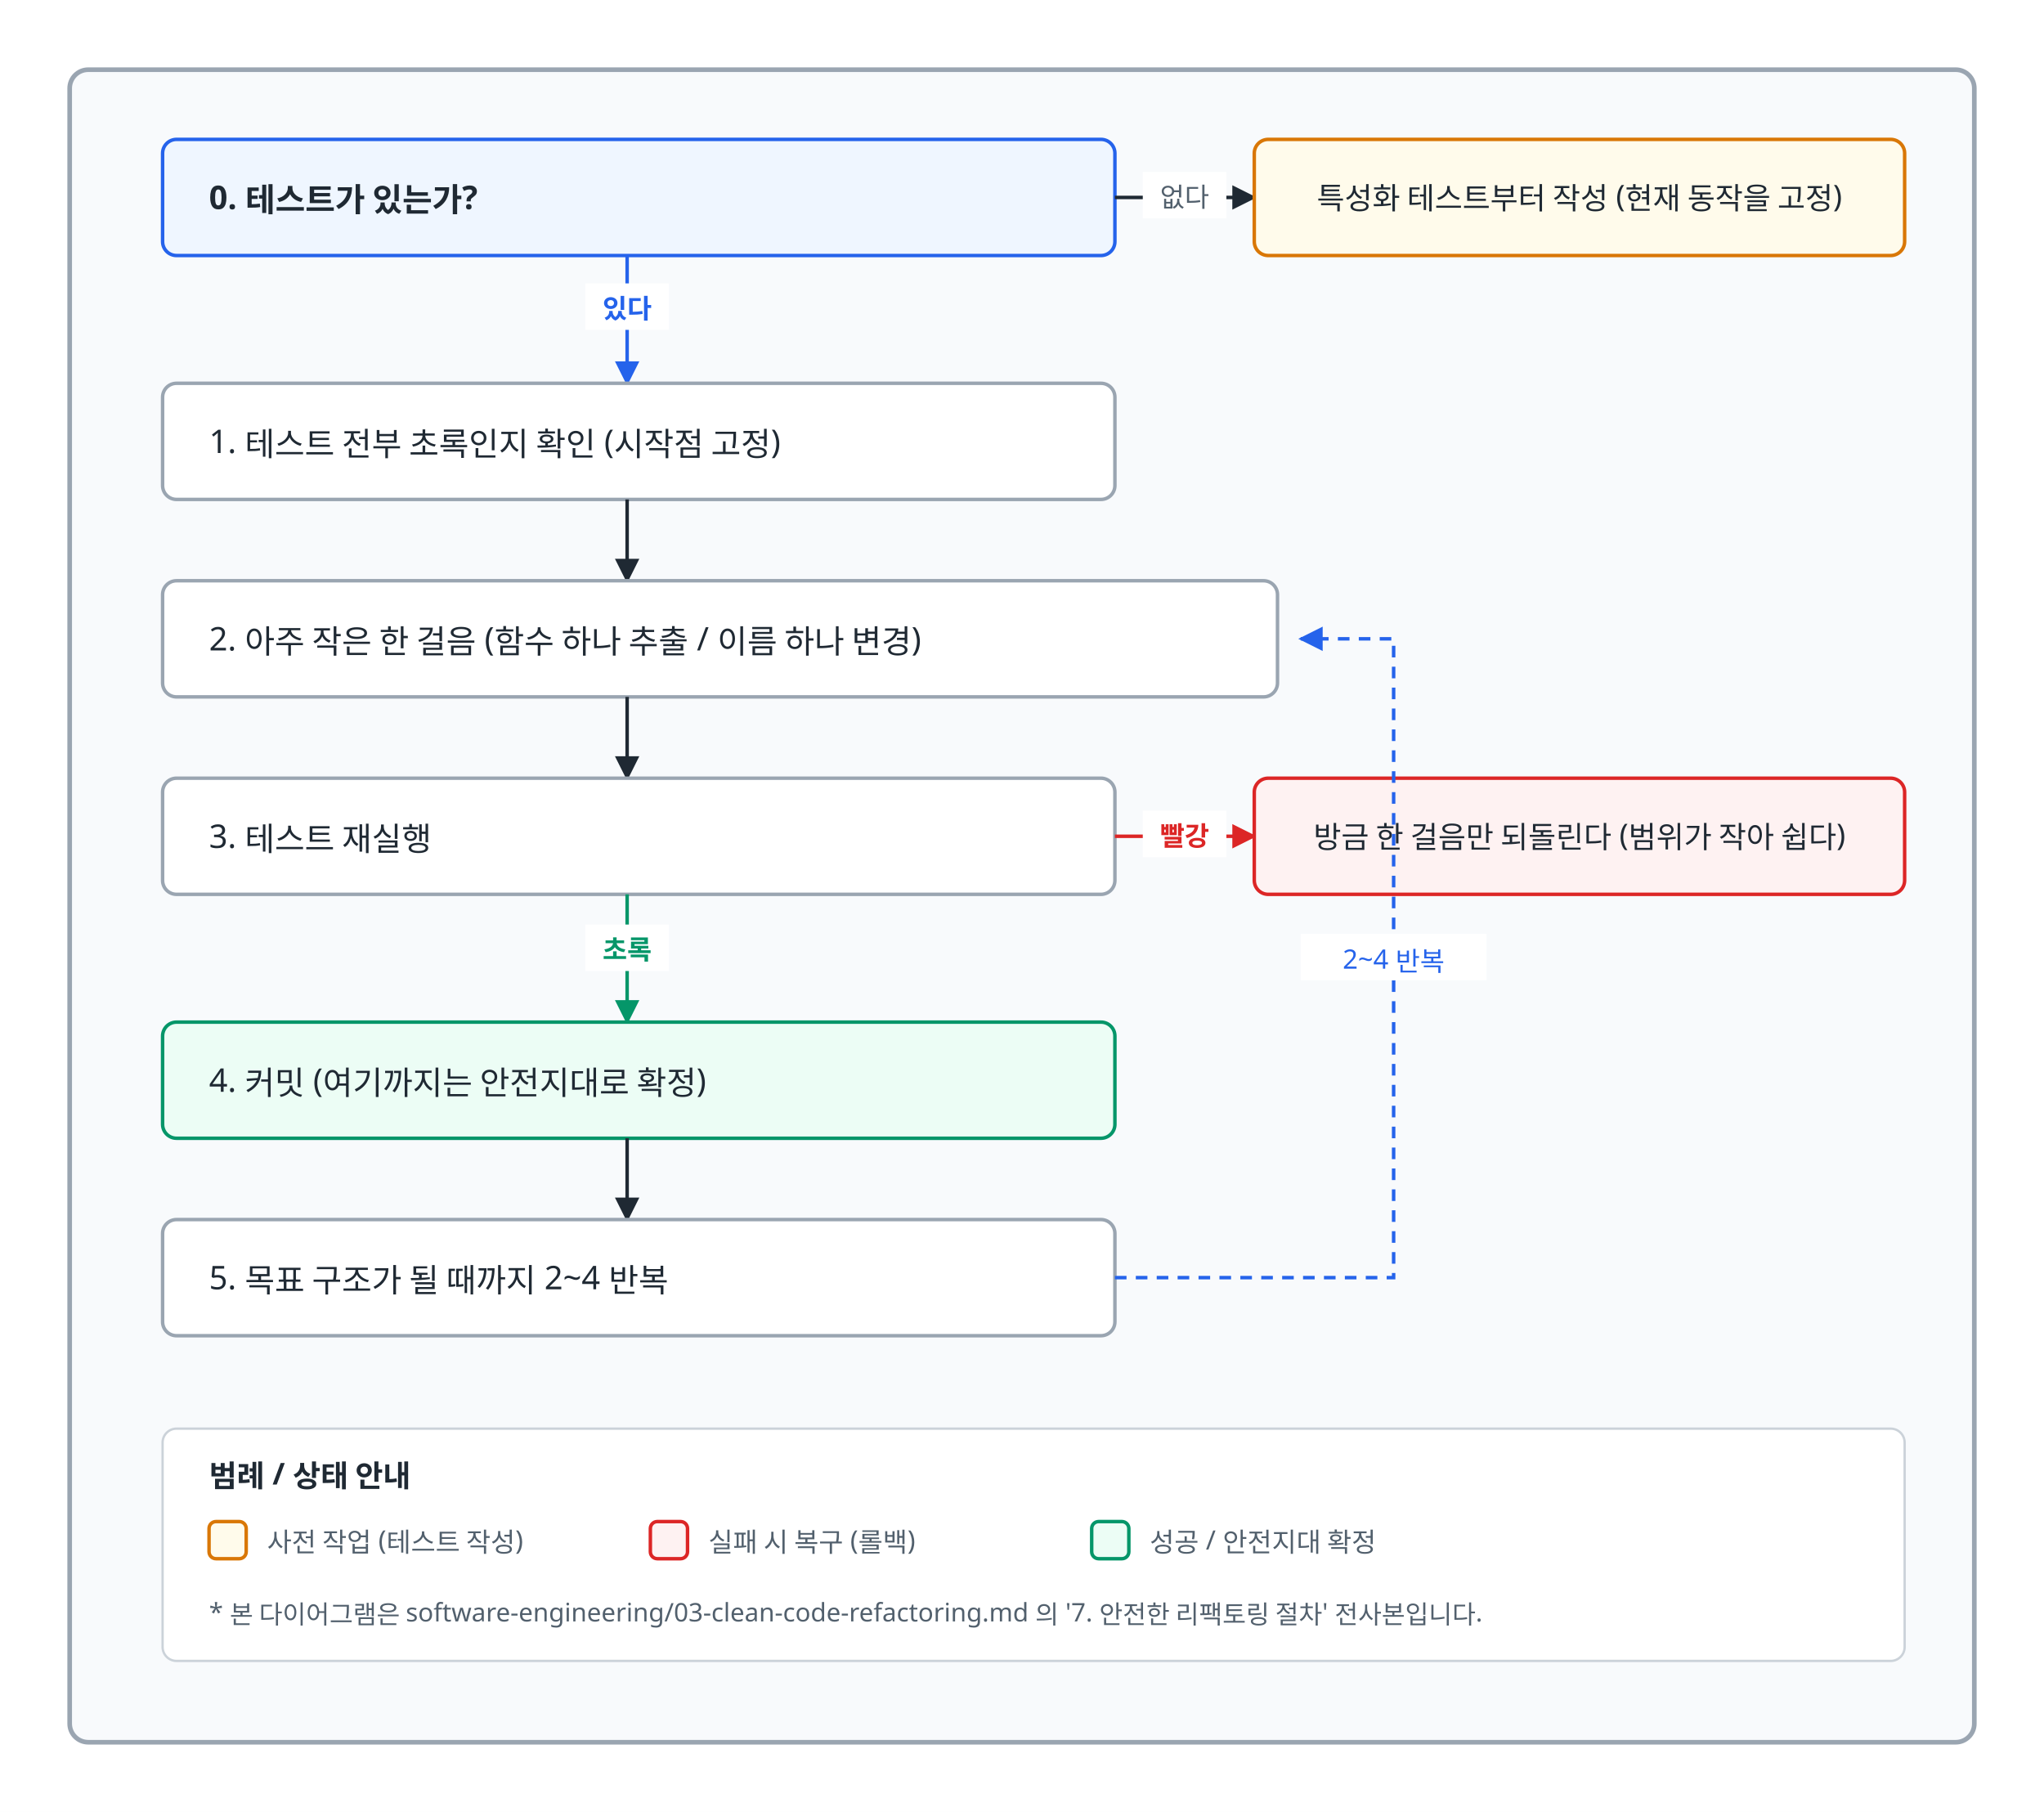
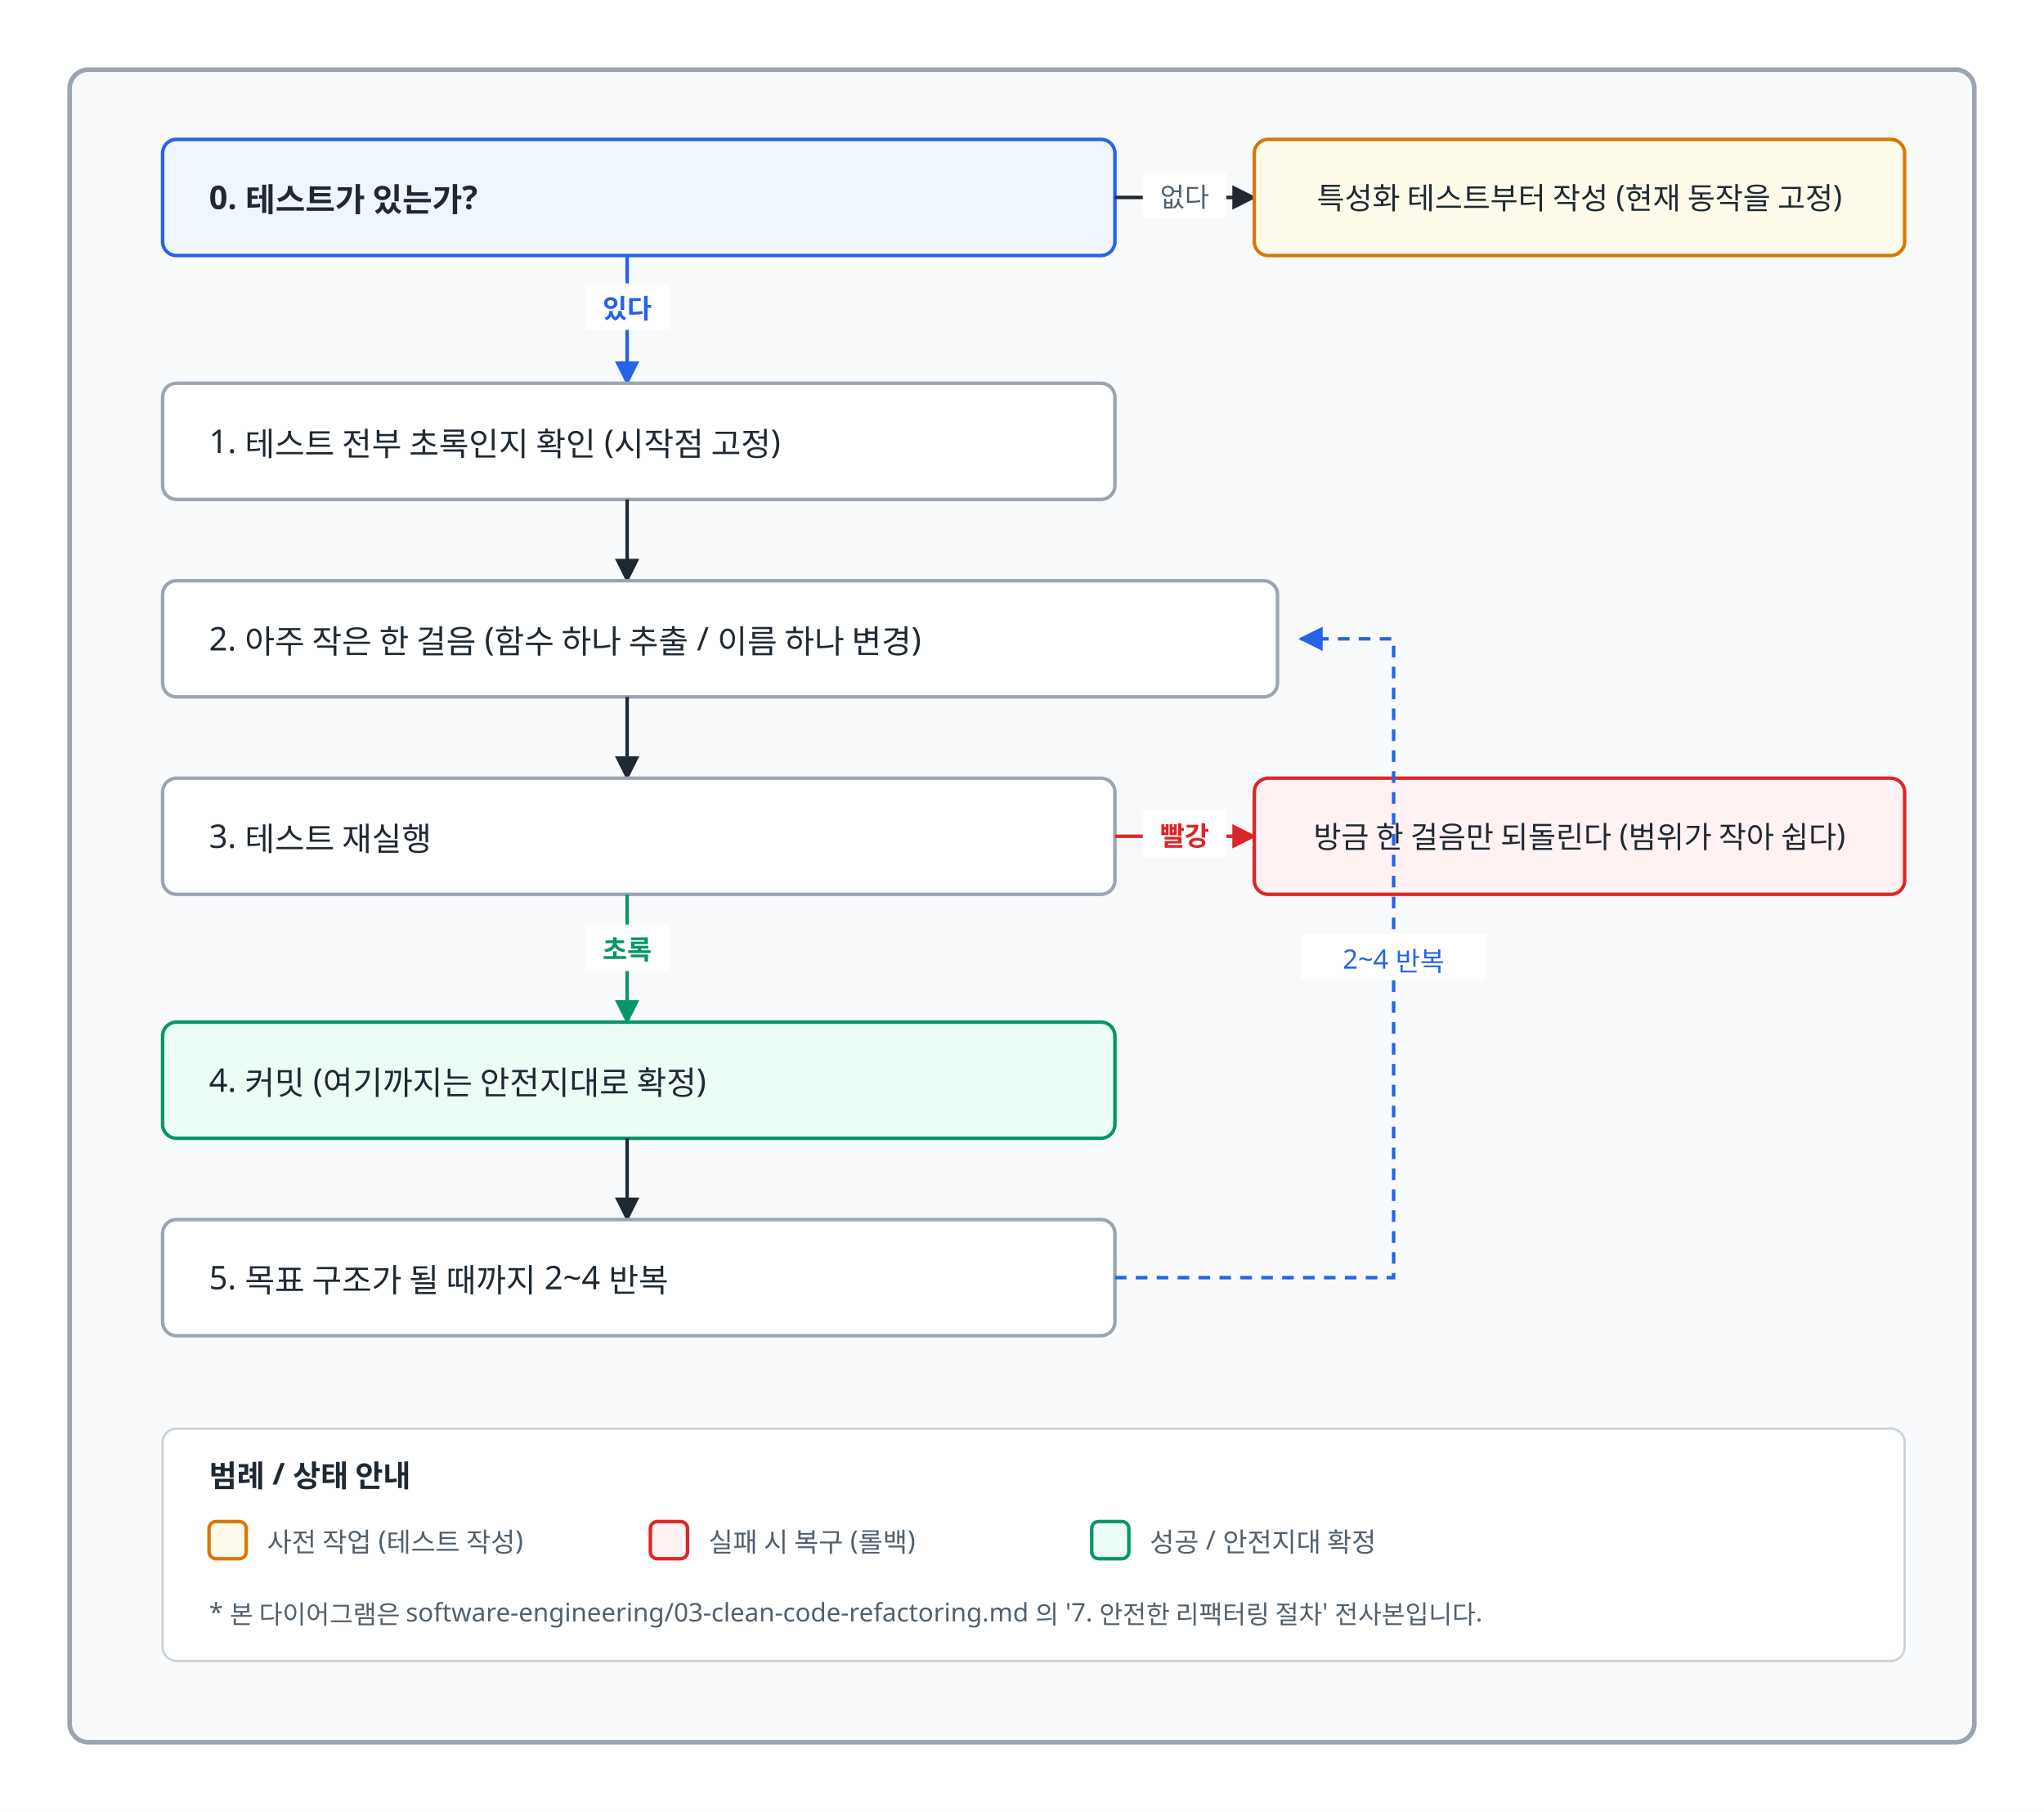
<svg xmlns="http://www.w3.org/2000/svg" viewBox="0 0 880 780" width="880" height="780" font-family="'Malgun Gothic','Apple SD Gothic Neo','Noto Sans KR','Segoe UI',sans-serif" role="img" aria-labelledby="t d">
  <rect width="880" height="780" fill="#ffffff" />
  <defs>
    <marker id="a-ink" viewBox="0 0 10 10" refX="9" refY="5" markerWidth="7" markerHeight="7" orient="auto-start-reverse">
      <path d="M0,0 L10,5 L0,10 z" fill="#1f2933" />
    </marker>
    <marker id="a-red" viewBox="0 0 10 10" refX="9" refY="5" markerWidth="7" markerHeight="7" orient="auto-start-reverse">
      <path d="M0,0 L10,5 L0,10 z" fill="#dc2626" />
    </marker>
    <marker id="a-green" viewBox="0 0 10 10" refX="9" refY="5" markerWidth="7" markerHeight="7" orient="auto-start-reverse">
      <path d="M0,0 L10,5 L0,10 z" fill="#059669" />
    </marker>
    <marker id="a-blue" viewBox="0 0 10 10" refX="9" refY="5" markerWidth="7" markerHeight="7" orient="auto-start-reverse">
      <path d="M0,0 L10,5 L0,10 z" fill="#2563eb" />
    </marker>
  </defs>
  <rect x="30" y="30" width="820" height="720" rx="8" fill="#f8fafc" stroke="#9aa5b1" stroke-width="2" />
  <rect x="70" y="60" width="410" height="50" rx="6" fill="#eff6ff" stroke="#2563eb" stroke-width="1.5" />
  <text x="90" y="90" font-size="14" font-weight="bold" fill="#1f2933">0. 테스트가 있는가?</text>
  <path d="M480,85 L540,85" stroke="#1f2933" stroke-width="1.5" fill="none" marker-end="url(#a-ink)" />
  <rect x="492" y="74" width="36" height="20" fill="#ffffff" />
  <text x="510" y="89" font-size="11.5" fill="#52606d" text-anchor="middle">없다</text>
  <rect x="540" y="60" width="280" height="50" rx="6" fill="#fffbeb" stroke="#d97706" stroke-width="1.5" />
  <text x="680" y="90" font-size="13" fill="#1f2933" text-anchor="middle">특성화 테스트부터 작성 (현재 동작을 고정)</text>
  <path d="M270,110 L270,165" stroke="#2563eb" stroke-width="1.5" fill="none" marker-end="url(#a-blue)" />
  <rect x="252" y="122" width="36" height="20" fill="#ffffff" />
  <text x="270" y="137" font-size="11.5" fill="#2563eb" font-weight="bold" text-anchor="middle">있다</text>
  <rect x="70" y="165" width="410" height="50" rx="6" fill="#ffffff" stroke="#9aa5b1" stroke-width="1.5" />
  <text x="90" y="195" font-size="14" fill="#1f2933">1. 테스트 전부 초록인지 확인 (시작점 고정)</text>
  <path d="M270,215 L270,250" stroke="#1f2933" stroke-width="1.5" fill="none" marker-end="url(#a-ink)" />
  <rect x="70" y="250" width="480" height="50" rx="6" fill="#ffffff" stroke="#9aa5b1" stroke-width="1.5" />
  <text x="90" y="280" font-size="14" fill="#1f2933">2. 아주 작은 한 걸음 (함수 하나 추출 / 이름 하나 변경)</text>
  <path d="M270,300 L270,335" stroke="#1f2933" stroke-width="1.5" fill="none" marker-end="url(#a-ink)" />
  <rect x="70" y="335" width="410" height="50" rx="6" fill="#ffffff" stroke="#9aa5b1" stroke-width="1.5" />
  <text x="90" y="365" font-size="14" fill="#1f2933">3. 테스트 재실행</text>
  <path d="M480,360 L540,360" stroke="#dc2626" stroke-width="1.5" fill="none" marker-end="url(#a-red)" />
  <rect x="492" y="349" width="36" height="20" fill="#ffffff" />
  <text x="510" y="364" font-size="11.5" fill="#dc2626" font-weight="bold" text-anchor="middle">빨강</text>
  <rect x="540" y="335" width="280" height="50" rx="6" fill="#fef2f2" stroke="#dc2626" stroke-width="1.5" />
  <text x="680" y="365" font-size="13" fill="#1f2933" text-anchor="middle">방금 한 걸음만 되돌린다 (범위가 작아 쉽다)</text>
  <path d="M270,385 L270,440" stroke="#059669" stroke-width="1.5" fill="none" marker-end="url(#a-green)" />
  <rect x="252" y="398" width="36" height="20" fill="#ffffff" />
  <text x="270" y="413" font-size="11.5" fill="#059669" font-weight="bold" text-anchor="middle">초록</text>
  <rect x="70" y="440" width="410" height="50" rx="6" fill="#ecfdf5" stroke="#059669" stroke-width="1.5" />
  <text x="90" y="470" font-size="14" fill="#1f2933">4. 커밋 (여기까지는 안전지대로 확정)</text>
  <path d="M270,490 L270,525" stroke="#1f2933" stroke-width="1.5" fill="none" marker-end="url(#a-ink)" />
  <rect x="70" y="525" width="410" height="50" rx="6" fill="#ffffff" stroke="#9aa5b1" stroke-width="1.5" />
  <text x="90" y="555" font-size="14" fill="#1f2933">5. 목표 구조가 될 때까지 2~4 반복</text>
  <path d="M480,550 L600,550 L600,275 L560,275" stroke="#2563eb" stroke-width="1.5" stroke-dasharray="5 4" fill="none" marker-end="url(#a-blue)" />
  <rect x="560" y="402" width="80" height="20" fill="#ffffff" />
  <text x="600" y="417" font-size="11.5" fill="#2563eb" text-anchor="middle">2~4 반복</text>
  <rect x="70" y="615" width="750" height="100" rx="6" fill="#ffffff" stroke="#cbd2d9" stroke-width="1" />
  <text x="90" y="640" font-size="13" font-weight="bold" fill="#1f2933">범례 / 상태 안내</text>
  <rect x="90" y="655" width="16" height="16" rx="3" fill="#fffbeb" stroke="#d97706" stroke-width="1.5" />
  <text x="115" y="668" font-size="11.5" fill="#52606d">사전 작업 (테스트 작성)</text>
  <rect x="280" y="655" width="16" height="16" rx="3" fill="#fef2f2" stroke="#dc2626" stroke-width="1.5" />
  <text x="305" y="668" font-size="11.5" fill="#52606d">실패 시 복구 (롤백)</text>
  <rect x="470" y="655" width="16" height="16" rx="3" fill="#ecfdf5" stroke="#059669" stroke-width="1.5" />
  <text x="495" y="668" font-size="11.5" fill="#52606d">성공 / 안전지대 확정</text>
-   <text x="90" y="698" font-size="11" fill="#52606d">* 본 다이어그램은 software-engineering/03-clean-code-refactoring.md 의 '7. 안전한 리팩토링 절차' 전사본입니다.</text>
+   <text x="90" y="698" font-size="11" fill="#52606d">* 본 다이어그램은 software-engineering/03-clean-code-refactoring.md 의 '7. 안전한 리팩터링 절차' 전사본입니다.</text>
</svg>
